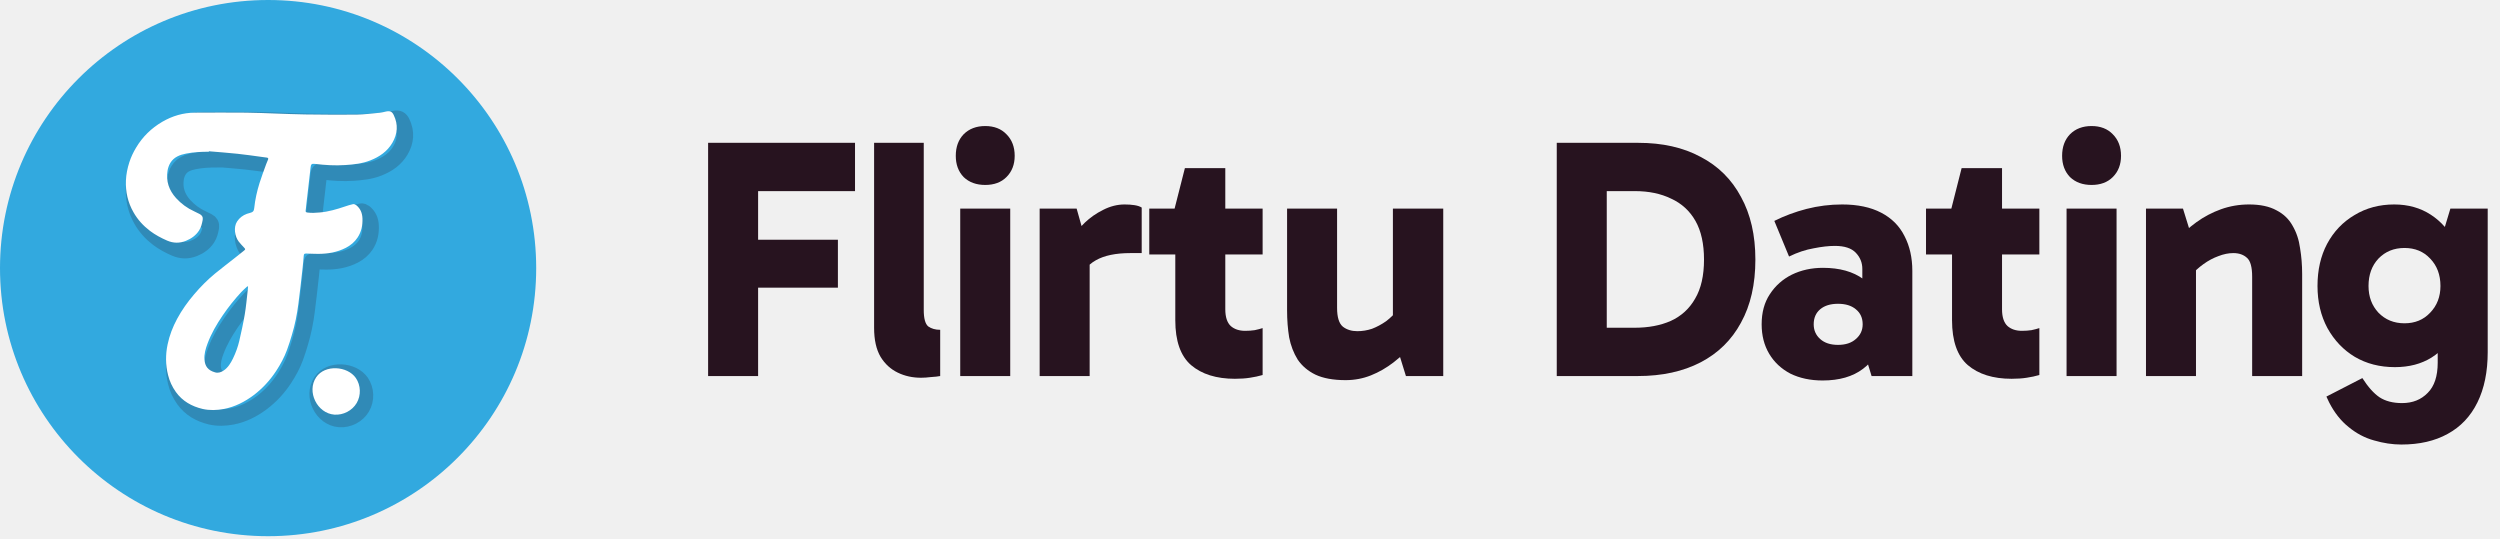
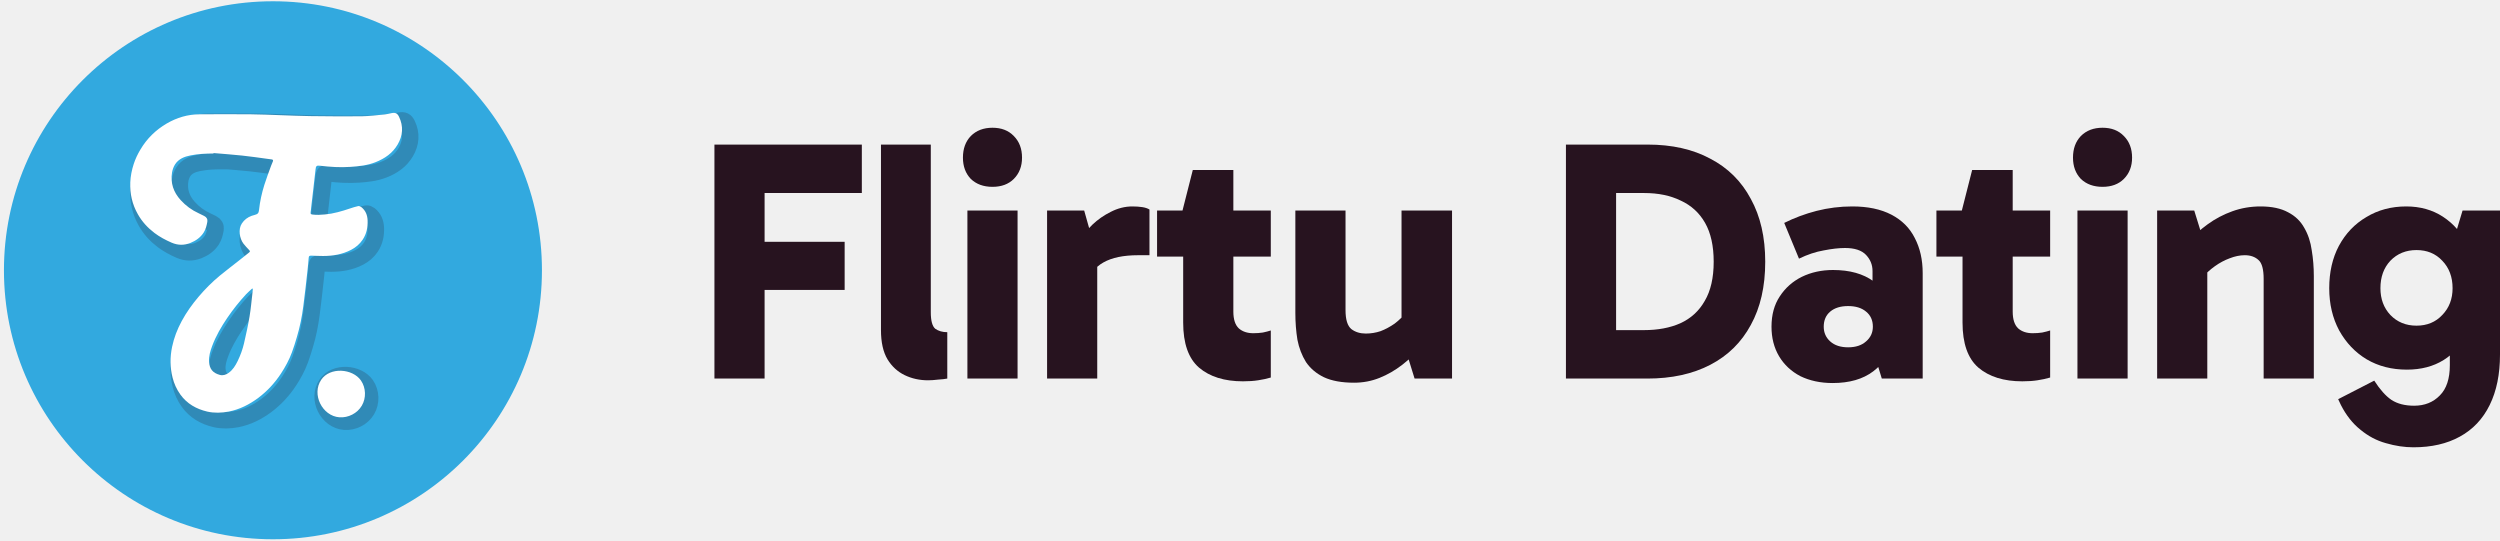
- <svg xmlns="http://www.w3.org/2000/svg" width="144" height="31" viewBox="0 0 144 31" fill="none">
-   <rect width="30.885" height="30.885" rx="15.442" fill="#32A9DF" />
-   <g clip-path="url(#clip0_107_303)">
-     <g clip-path="url(#clip1_107_303)">
-       <g clip-path="url(#clip2_107_303)">
-         <path opacity="0.21" d="M19.555 24.134C20.063 24.171 20.585 23.905 20.841 23.466C21.1 23.027 21.082 22.444 20.793 22.023C20.311 21.329 19.011 21.236 18.511 21.978C17.948 22.816 18.567 24.06 19.555 24.134Z" stroke="#27131F" stroke-width="0.95" stroke-miterlimit="10" />
-         <path opacity="0.21" d="M12.497 9.171C12.056 9.171 11.619 9.193 11.189 9.278C10.83 9.348 10.493 9.477 10.289 9.802C10.204 9.939 10.145 10.105 10.119 10.264C10.022 10.865 10.2 11.389 10.611 11.843C10.908 12.168 11.252 12.423 11.652 12.604C11.76 12.652 11.86 12.707 11.967 12.758C12.104 12.825 12.171 12.943 12.145 13.094C12.104 13.308 12.056 13.523 11.934 13.711C11.749 13.995 11.486 14.18 11.174 14.305C10.811 14.449 10.46 14.445 10.097 14.29C9.748 14.139 9.415 13.962 9.111 13.733C8.722 13.438 8.396 13.083 8.155 12.655C7.833 12.09 7.696 11.478 7.722 10.832C7.737 10.47 7.807 10.12 7.918 9.776C8.015 9.481 8.144 9.208 8.304 8.942C8.678 8.311 9.185 7.816 9.815 7.447C10.4 7.108 11.026 6.927 11.697 6.92C12.678 6.912 13.66 6.912 14.642 6.92C15.212 6.923 15.783 6.953 16.353 6.971C16.916 6.99 17.483 7.015 18.046 7.023C19.031 7.034 20.016 7.045 20.998 7.034C21.442 7.027 21.891 6.971 22.335 6.927C22.465 6.916 22.591 6.879 22.717 6.853C22.943 6.809 23.054 6.86 23.15 7.063C23.413 7.61 23.369 8.145 23.069 8.658C22.776 9.156 22.328 9.463 21.802 9.669C21.335 9.854 20.846 9.905 20.354 9.939C19.772 9.979 19.194 9.942 18.616 9.872C18.416 9.846 18.375 9.891 18.357 10.09C18.32 10.455 18.272 10.821 18.231 11.19C18.186 11.552 18.146 11.917 18.105 12.279C18.094 12.367 18.094 12.456 18.075 12.544C18.057 12.637 18.094 12.662 18.179 12.674C18.416 12.707 18.653 12.692 18.89 12.67C19.39 12.626 19.864 12.485 20.335 12.327C20.491 12.275 20.646 12.223 20.805 12.19C20.861 12.179 20.939 12.212 20.987 12.249C21.231 12.445 21.335 12.707 21.346 13.013C21.361 13.412 21.287 13.784 21.061 14.12C20.894 14.371 20.668 14.56 20.402 14.7C19.898 14.962 19.353 15.054 18.79 15.054C18.572 15.054 18.353 15.043 18.135 15.036C17.99 15.032 17.972 15.05 17.96 15.194C17.942 15.409 17.927 15.623 17.901 15.837C17.823 16.534 17.749 17.228 17.657 17.926C17.579 18.531 17.46 19.133 17.283 19.72C17.194 20.011 17.109 20.303 17.001 20.587C16.842 21.019 16.623 21.421 16.371 21.805C16.02 22.34 15.59 22.809 15.075 23.196C14.564 23.576 14.004 23.864 13.371 23.986C12.96 24.064 12.545 24.078 12.137 23.986C11.515 23.838 10.978 23.54 10.597 23.008C10.385 22.713 10.237 22.388 10.148 22.034C10 21.447 10 20.86 10.122 20.269C10.23 19.753 10.419 19.265 10.671 18.797C10.945 18.287 11.278 17.822 11.652 17.383C12.019 16.951 12.419 16.549 12.856 16.187C13.241 15.874 13.638 15.571 14.03 15.261C14.197 15.132 14.364 15.002 14.527 14.866C14.612 14.796 14.608 14.781 14.534 14.7C14.427 14.582 14.312 14.471 14.216 14.342C13.997 14.05 13.904 13.523 14.127 13.187C14.264 12.976 14.456 12.832 14.69 12.747C14.749 12.725 14.808 12.71 14.867 12.696C15.038 12.652 15.094 12.592 15.112 12.419C15.164 11.924 15.271 11.441 15.419 10.968C15.534 10.599 15.675 10.238 15.805 9.876C15.834 9.791 15.875 9.706 15.908 9.621C15.931 9.562 15.919 9.522 15.845 9.511C15.753 9.499 15.664 9.485 15.571 9.474C15.094 9.411 14.619 9.337 14.142 9.289C13.597 9.23 13.049 9.193 12.501 9.145C12.501 9.152 12.501 9.164 12.497 9.171ZM14.76 16.94C14.749 16.933 14.734 16.929 14.723 16.922C14.604 17.032 14.482 17.136 14.371 17.254C13.979 17.678 13.619 18.129 13.293 18.608C12.949 19.114 12.641 19.646 12.426 20.221C12.315 20.517 12.226 20.819 12.249 21.137C12.278 21.528 12.449 21.768 12.871 21.882C13.049 21.93 13.215 21.871 13.36 21.772C13.608 21.602 13.76 21.351 13.89 21.085C14.049 20.757 14.175 20.417 14.256 20.063C14.371 19.557 14.486 19.051 14.571 18.538C14.649 18.081 14.686 17.619 14.742 17.158C14.749 17.088 14.753 17.014 14.76 16.94Z" stroke="#27131F" stroke-width="0.95" stroke-miterlimit="10" />
-         <path d="M12.028 8.739C11.587 8.739 11.15 8.761 10.72 8.846C10.361 8.916 10.024 9.046 9.82 9.37C9.735 9.507 9.676 9.673 9.65 9.832C9.554 10.433 9.731 10.957 10.143 11.412C10.439 11.736 10.784 11.991 11.184 12.172C11.291 12.22 11.391 12.275 11.498 12.327C11.635 12.393 11.702 12.511 11.676 12.663C11.635 12.877 11.587 13.091 11.465 13.279C11.28 13.563 11.017 13.748 10.706 13.873C10.343 14.017 9.991 14.014 9.628 13.859C9.28 13.707 8.946 13.53 8.642 13.301C8.253 13.006 7.928 12.652 7.687 12.223C7.364 11.659 7.227 11.046 7.253 10.4C7.268 10.039 7.339 9.688 7.45 9.345C7.546 9.049 7.676 8.776 7.835 8.51C8.209 7.879 8.716 7.385 9.346 7.016C9.931 6.676 10.557 6.492 11.228 6.488C12.21 6.481 13.191 6.481 14.173 6.488C14.743 6.492 15.314 6.521 15.884 6.54C16.447 6.558 17.014 6.584 17.577 6.591C18.562 6.602 19.548 6.613 20.529 6.602C20.974 6.595 21.422 6.54 21.866 6.495C21.996 6.484 22.122 6.447 22.248 6.421C22.474 6.377 22.585 6.429 22.681 6.632C22.944 7.178 22.9 7.713 22.6 8.226C22.307 8.725 21.859 9.031 21.333 9.238C20.866 9.422 20.377 9.474 19.885 9.507C19.303 9.548 18.725 9.511 18.147 9.441C17.947 9.415 17.907 9.459 17.888 9.658C17.851 10.024 17.803 10.389 17.762 10.758C17.718 11.12 17.677 11.485 17.636 11.847C17.625 11.936 17.625 12.024 17.607 12.113C17.588 12.205 17.625 12.231 17.71 12.242C17.947 12.275 18.184 12.26 18.422 12.238C18.922 12.194 19.396 12.054 19.866 11.895C20.022 11.843 20.177 11.792 20.337 11.758C20.392 11.747 20.47 11.781 20.518 11.818C20.763 12.013 20.866 12.275 20.878 12.582C20.892 12.98 20.818 13.353 20.592 13.689C20.426 13.94 20.2 14.128 19.933 14.268C19.429 14.53 18.885 14.623 18.322 14.623C18.103 14.623 17.884 14.611 17.666 14.604C17.521 14.6 17.503 14.619 17.492 14.763C17.473 14.977 17.459 15.191 17.433 15.405C17.355 16.103 17.281 16.797 17.188 17.494C17.11 18.099 16.992 18.701 16.814 19.288C16.725 19.579 16.64 19.871 16.532 20.155C16.373 20.587 16.155 20.989 15.903 21.373C15.551 21.908 15.121 22.377 14.606 22.765C14.095 23.145 13.536 23.433 12.902 23.555C12.491 23.632 12.076 23.647 11.669 23.555C11.046 23.407 10.509 23.108 10.128 22.576C9.917 22.281 9.768 21.956 9.68 21.602C9.531 21.015 9.531 20.428 9.654 19.838C9.761 19.321 9.95 18.834 10.202 18.365C10.476 17.856 10.809 17.391 11.184 16.951C11.55 16.52 11.95 16.117 12.387 15.756C12.773 15.442 13.169 15.139 13.562 14.829C13.728 14.7 13.895 14.571 14.058 14.434C14.143 14.364 14.139 14.35 14.065 14.268C13.958 14.15 13.843 14.039 13.747 13.91C13.528 13.619 13.436 13.091 13.658 12.755C13.795 12.545 13.988 12.401 14.221 12.316C14.28 12.294 14.339 12.279 14.399 12.264C14.569 12.22 14.625 12.161 14.643 11.987C14.695 11.493 14.803 11.009 14.951 10.537C15.066 10.168 15.206 9.806 15.336 9.444C15.366 9.359 15.406 9.274 15.44 9.19C15.462 9.131 15.451 9.09 15.377 9.079C15.284 9.068 15.195 9.053 15.103 9.042C14.625 8.979 14.151 8.905 13.673 8.857C13.128 8.798 12.58 8.761 12.032 8.713C12.032 8.721 12.028 8.728 12.028 8.739ZM14.288 16.509C14.277 16.501 14.262 16.497 14.251 16.49C14.132 16.601 14.01 16.704 13.899 16.822C13.506 17.247 13.147 17.697 12.821 18.177C12.476 18.683 12.169 19.214 11.954 19.79C11.843 20.085 11.754 20.388 11.776 20.705C11.806 21.096 11.976 21.336 12.399 21.451C12.576 21.499 12.743 21.44 12.887 21.34C13.136 21.17 13.287 20.919 13.417 20.654C13.576 20.325 13.702 19.985 13.784 19.631C13.899 19.125 14.014 18.62 14.099 18.107C14.177 17.649 14.214 17.188 14.269 16.726C14.28 16.656 14.284 16.582 14.288 16.509Z" fill="white" />
-         <path d="M19.259 23.883C19.766 23.92 20.288 23.654 20.544 23.215C20.803 22.776 20.785 22.192 20.496 21.772C20.014 21.078 18.714 20.986 18.214 21.727C17.651 22.562 18.27 23.809 19.259 23.883Z" fill="white" />
+ <svg xmlns="http://www.w3.org/2000/svg" width="185" height="40" viewBox="0 0 185 40" fill="none">
+   <rect x="0.292" y="0.094" width="39.812" height="39.812" rx="19.906" fill="#32A9DF" />
+   <g clip-path="url(#clip0_113_3906)">
+     <g clip-path="url(#clip1_113_3906)">
+       <g clip-path="url(#clip2_113_3906)">
+         <path opacity="0.21" d="M25.499 31.204C26.153 31.251 26.826 30.909 27.156 30.343C27.49 29.776 27.466 29.025 27.094 28.482C26.473 27.588 24.797 27.469 24.152 28.425C23.427 29.505 24.224 31.108 25.499 31.204Z" stroke="#27131F" stroke-width="1.224" stroke-miterlimit="10" />
+         <path opacity="0.21" d="M16.401 11.916C15.832 11.916 15.269 11.944 14.715 12.054C14.252 12.144 13.817 12.311 13.555 12.729C13.445 12.906 13.368 13.12 13.335 13.324C13.211 14.1 13.44 14.775 13.97 15.361C14.352 15.779 14.796 16.108 15.312 16.341C15.45 16.402 15.579 16.474 15.718 16.54C15.894 16.626 15.98 16.778 15.947 16.973C15.894 17.249 15.832 17.525 15.675 17.768C15.436 18.134 15.097 18.372 14.696 18.534C14.228 18.719 13.774 18.715 13.306 18.515C12.857 18.32 12.428 18.091 12.036 17.796C11.535 17.416 11.115 16.959 10.804 16.407C10.389 15.679 10.212 14.889 10.246 14.057C10.265 13.591 10.355 13.139 10.499 12.696C10.623 12.316 10.79 11.963 10.995 11.621C11.478 10.807 12.132 10.17 12.944 9.694C13.698 9.256 14.505 9.023 15.369 9.014C16.634 9.004 17.9 9.004 19.165 9.014C19.901 9.019 20.636 9.057 21.371 9.08C22.097 9.104 22.828 9.137 23.553 9.147C24.823 9.161 26.093 9.176 27.359 9.161C27.932 9.152 28.51 9.08 29.083 9.023C29.25 9.009 29.412 8.961 29.574 8.928C29.866 8.871 30.009 8.938 30.133 9.199C30.472 9.903 30.415 10.593 30.028 11.255C29.651 11.897 29.073 12.292 28.395 12.558C27.793 12.796 27.163 12.863 26.528 12.906C25.778 12.958 25.034 12.91 24.289 12.82C24.031 12.787 23.978 12.844 23.954 13.101C23.907 13.572 23.845 14.043 23.792 14.518C23.735 14.985 23.682 15.456 23.63 15.922C23.615 16.036 23.615 16.15 23.591 16.265C23.568 16.383 23.615 16.417 23.725 16.431C24.031 16.474 24.336 16.455 24.642 16.426C25.287 16.369 25.898 16.188 26.504 15.984C26.705 15.917 26.905 15.851 27.11 15.808C27.182 15.793 27.282 15.836 27.345 15.884C27.66 16.136 27.793 16.474 27.808 16.869C27.827 17.383 27.731 17.863 27.44 18.296C27.225 18.619 26.934 18.862 26.59 19.043C25.941 19.381 25.239 19.5 24.513 19.5C24.231 19.5 23.95 19.485 23.668 19.476C23.482 19.471 23.458 19.495 23.443 19.68C23.419 19.956 23.401 20.232 23.367 20.508C23.267 21.407 23.171 22.302 23.052 23.201C22.952 23.981 22.799 24.757 22.57 25.513C22.455 25.889 22.345 26.265 22.207 26.631C22.001 27.188 21.72 27.707 21.395 28.201C20.941 28.891 20.387 29.495 19.724 29.995C19.065 30.485 18.344 30.856 17.527 31.013C16.997 31.113 16.462 31.132 15.937 31.013C15.135 30.823 14.443 30.438 13.951 29.753C13.679 29.372 13.488 28.953 13.373 28.496C13.182 27.74 13.182 26.983 13.34 26.222C13.478 25.556 13.722 24.928 14.046 24.324C14.4 23.667 14.829 23.068 15.312 22.502C15.784 21.945 16.3 21.427 16.864 20.96C17.36 20.556 17.871 20.166 18.377 19.766C18.592 19.6 18.807 19.433 19.017 19.257C19.127 19.167 19.122 19.148 19.027 19.043C18.888 18.891 18.74 18.748 18.616 18.581C18.334 18.206 18.215 17.525 18.501 17.092C18.678 16.821 18.926 16.636 19.227 16.526C19.304 16.498 19.38 16.479 19.456 16.459C19.676 16.402 19.748 16.326 19.772 16.103C19.838 15.465 19.977 14.842 20.168 14.233C20.316 13.757 20.497 13.291 20.664 12.825C20.703 12.715 20.755 12.606 20.798 12.496C20.827 12.42 20.812 12.368 20.717 12.354C20.598 12.339 20.483 12.32 20.364 12.306C19.748 12.225 19.137 12.13 18.52 12.068C17.819 11.992 17.112 11.944 16.405 11.883C16.405 11.892 16.405 11.906 16.401 11.916ZM19.318 21.931C19.304 21.921 19.285 21.917 19.27 21.907C19.117 22.05 18.96 22.183 18.817 22.335C18.31 22.882 17.847 23.463 17.427 24.081C16.983 24.733 16.587 25.418 16.31 26.16C16.166 26.541 16.052 26.931 16.081 27.34C16.119 27.845 16.338 28.154 16.883 28.301C17.112 28.363 17.327 28.287 17.513 28.159C17.833 27.94 18.029 27.616 18.196 27.274C18.401 26.85 18.564 26.413 18.669 25.956C18.817 25.304 18.965 24.652 19.074 23.991C19.175 23.401 19.223 22.806 19.294 22.212C19.304 22.121 19.308 22.026 19.318 21.931Z" stroke="#27131F" stroke-width="1.224" stroke-miterlimit="10" />
+         <path d="M15.796 11.36C15.228 11.36 14.664 11.388 14.111 11.498C13.647 11.588 13.213 11.755 12.95 12.173C12.84 12.349 12.764 12.563 12.73 12.768C12.606 13.543 12.836 14.219 13.366 14.804C13.748 15.223 14.192 15.551 14.707 15.784C14.846 15.846 14.975 15.917 15.113 15.984C15.29 16.07 15.376 16.222 15.342 16.417C15.29 16.693 15.228 16.969 15.07 17.212C14.832 17.578 14.492 17.816 14.091 17.977C13.623 18.163 13.17 18.158 12.702 17.958C12.253 17.763 11.823 17.535 11.432 17.24C10.93 16.859 10.51 16.403 10.2 15.851C9.784 15.123 9.608 14.333 9.641 13.501C9.66 13.034 9.751 12.582 9.894 12.14C10.018 11.759 10.185 11.407 10.391 11.065C10.873 10.251 11.527 9.614 12.339 9.138C13.093 8.7 13.9 8.462 14.765 8.457C16.03 8.448 17.295 8.448 18.561 8.457C19.296 8.462 20.031 8.5 20.767 8.524C21.492 8.548 22.223 8.581 22.949 8.591C24.219 8.605 25.489 8.619 26.754 8.605C27.327 8.595 27.905 8.524 28.478 8.467C28.645 8.453 28.808 8.405 28.97 8.372C29.261 8.315 29.404 8.381 29.529 8.643C29.867 9.347 29.81 10.037 29.424 10.698C29.046 11.341 28.468 11.735 27.791 12.002C27.189 12.24 26.559 12.306 25.924 12.349C25.174 12.402 24.429 12.354 23.684 12.264C23.426 12.23 23.374 12.287 23.35 12.544C23.302 13.015 23.24 13.486 23.188 13.962C23.13 14.428 23.078 14.899 23.025 15.366C23.011 15.48 23.011 15.594 22.987 15.708C22.963 15.827 23.011 15.86 23.121 15.875C23.426 15.917 23.732 15.898 24.037 15.87C24.682 15.813 25.293 15.632 25.9 15.427C26.1 15.361 26.301 15.294 26.506 15.251C26.578 15.237 26.678 15.28 26.74 15.328C27.055 15.58 27.189 15.917 27.203 16.312C27.222 16.826 27.127 17.307 26.835 17.74C26.621 18.063 26.329 18.306 25.986 18.487C25.336 18.824 24.634 18.943 23.909 18.943C23.627 18.943 23.345 18.929 23.063 18.919C22.877 18.915 22.853 18.939 22.839 19.124C22.815 19.4 22.796 19.676 22.762 19.952C22.662 20.851 22.567 21.745 22.447 22.645C22.347 23.425 22.194 24.201 21.965 24.957C21.851 25.333 21.741 25.709 21.602 26.075C21.397 26.632 21.115 27.15 20.791 27.645C20.337 28.335 19.783 28.939 19.119 29.439C18.46 29.929 17.739 30.3 16.923 30.457C16.393 30.557 15.858 30.576 15.333 30.457C14.531 30.267 13.838 29.881 13.347 29.196C13.074 28.816 12.883 28.397 12.769 27.94C12.578 27.184 12.578 26.427 12.735 25.666C12.874 25 13.117 24.372 13.442 23.768C13.795 23.111 14.225 22.512 14.707 21.945C15.18 21.389 15.696 20.87 16.259 20.404C16.756 20 17.267 19.609 17.773 19.21C17.988 19.043 18.203 18.877 18.413 18.701C18.523 18.61 18.518 18.591 18.422 18.487C18.284 18.334 18.136 18.192 18.012 18.025C17.73 17.649 17.61 16.969 17.897 16.536C18.074 16.265 18.322 16.079 18.623 15.97C18.699 15.941 18.776 15.922 18.852 15.903C19.072 15.846 19.143 15.77 19.167 15.546C19.234 14.909 19.372 14.286 19.563 13.677C19.711 13.201 19.893 12.735 20.06 12.268C20.098 12.159 20.151 12.049 20.194 11.94C20.222 11.864 20.208 11.812 20.113 11.797C19.993 11.783 19.878 11.764 19.759 11.75C19.143 11.669 18.532 11.574 17.916 11.512C17.214 11.436 16.508 11.388 15.801 11.326C15.801 11.336 15.796 11.345 15.796 11.36ZM18.709 21.375C18.694 21.365 18.675 21.36 18.661 21.351C18.508 21.493 18.351 21.627 18.207 21.779C17.701 22.326 17.238 22.906 16.818 23.525C16.374 24.177 15.977 24.862 15.7 25.604C15.557 25.985 15.443 26.375 15.471 26.784C15.509 27.288 15.729 27.598 16.273 27.745C16.503 27.807 16.718 27.731 16.904 27.602C17.224 27.383 17.419 27.06 17.587 26.717C17.792 26.294 17.954 25.856 18.059 25.399C18.207 24.748 18.355 24.096 18.465 23.434C18.565 22.845 18.613 22.25 18.685 21.655C18.699 21.565 18.704 21.47 18.709 21.375Z" fill="white" />
+         <path d="M25.117 30.88C25.771 30.928 26.444 30.585 26.774 30.019C27.108 29.453 27.084 28.701 26.712 28.159C26.091 27.264 24.415 27.145 23.77 28.102C23.044 29.177 23.842 30.785 25.117 30.88Z" fill="white" />
      </g>
    </g>
  </g>
-   <path d="M42.819 16.571V13.809H48.263V16.571H42.819ZM43.667 21.66H40.787V8.227H49.249V11.008H42.661L43.667 9.805V21.66Z" fill="#27131F" />
-   <path d="M53.05 21.758C52.563 21.758 52.116 21.66 51.709 21.462C51.301 21.265 50.972 20.963 50.722 20.555C50.473 20.134 50.348 19.575 50.348 18.878V8.227H53.208V17.853C53.208 18.339 53.293 18.655 53.464 18.8C53.648 18.931 53.879 18.997 54.155 18.997V21.66C54.023 21.686 53.846 21.706 53.622 21.719C53.412 21.745 53.221 21.758 53.05 21.758Z" fill="#27131F" />
-   <path d="M58.189 21.66H55.309V12.014H58.189V21.66ZM55.053 8.976C55.053 8.463 55.204 8.049 55.506 7.734C55.822 7.418 56.236 7.26 56.749 7.26C57.262 7.26 57.67 7.418 57.972 7.734C58.288 8.049 58.446 8.463 58.446 8.976C58.446 9.476 58.288 9.884 57.972 10.199C57.67 10.502 57.262 10.653 56.749 10.653C56.236 10.653 55.822 10.502 55.506 10.199C55.204 9.884 55.053 9.476 55.053 8.976Z" fill="#27131F" />
-   <path d="M62.014 12.014L62.764 14.677V21.66H59.884V12.014H62.014ZM62.132 16.275L61.639 16.058V13.829L61.817 13.592C61.974 13.368 62.198 13.112 62.487 12.823C62.79 12.534 63.138 12.29 63.533 12.093C63.941 11.883 64.355 11.777 64.775 11.777C64.986 11.777 65.177 11.79 65.347 11.817C65.519 11.843 65.657 11.889 65.762 11.955V14.578H65.111C64.269 14.578 63.605 14.716 63.119 14.993C62.645 15.256 62.316 15.683 62.132 16.275Z" fill="#27131F" />
-   <path d="M71.129 21.818C70.064 21.818 69.222 21.555 68.604 21.029C67.999 20.503 67.697 19.641 67.697 18.445V12.132L67.657 12.014L68.249 9.686H70.577V17.813C70.577 18.26 70.682 18.583 70.892 18.78C71.103 18.964 71.379 19.056 71.721 19.056C71.918 19.056 72.102 19.043 72.273 19.017C72.457 18.977 72.608 18.938 72.727 18.898V21.601C72.503 21.666 72.26 21.719 71.997 21.758C71.747 21.798 71.458 21.818 71.129 21.818ZM66.198 14.657V12.014H72.727V14.657H66.198Z" fill="#27131F" />
-   <path d="M77.509 21.896C76.799 21.896 76.221 21.791 75.773 21.581C75.34 21.37 74.998 21.081 74.748 20.713C74.511 20.332 74.347 19.904 74.255 19.431C74.176 18.944 74.136 18.431 74.136 17.892V12.014H77.016V17.734C77.016 18.274 77.128 18.635 77.352 18.819C77.575 18.99 77.851 19.076 78.18 19.076C78.469 19.076 78.752 19.03 79.028 18.938C79.304 18.832 79.574 18.688 79.837 18.504C80.1 18.306 80.337 18.07 80.547 17.794L81.04 19.253H80.231V12.014H83.131V21.66H80.981L80.389 19.746L81.376 19.825C81.06 20.194 80.692 20.542 80.271 20.871C79.863 21.186 79.429 21.436 78.969 21.62C78.509 21.804 78.022 21.896 77.509 21.896Z" fill="#27131F" />
-   <path d="M89.669 21.66V8.227H94.364C95.758 8.227 96.955 8.496 97.954 9.036C98.967 9.562 99.743 10.331 100.282 11.343C100.834 12.343 101.11 13.546 101.11 14.953C101.11 16.373 100.834 17.583 100.282 18.583C99.743 19.582 98.967 20.345 97.954 20.871C96.942 21.397 95.738 21.66 94.344 21.66H89.669ZM92.549 19.963L91.405 18.878H94.147C94.949 18.878 95.646 18.747 96.238 18.484C96.843 18.208 97.31 17.78 97.639 17.202C97.981 16.623 98.151 15.874 98.151 14.953C98.151 14.046 97.987 13.303 97.658 12.724C97.329 12.146 96.863 11.718 96.258 11.442C95.666 11.153 94.969 11.008 94.167 11.008H91.267L92.549 10.16V19.963Z" fill="#27131F" />
-   <path d="M104.982 21.916C104.285 21.916 103.667 21.785 103.128 21.522C102.602 21.245 102.194 20.864 101.905 20.378C101.615 19.891 101.471 19.326 101.471 18.681C101.471 17.997 101.628 17.419 101.944 16.945C102.26 16.459 102.681 16.084 103.207 15.821C103.746 15.558 104.344 15.427 105.002 15.427C105.961 15.427 106.737 15.643 107.329 16.078C107.921 16.511 108.315 17.136 108.513 17.951L107.27 17.734V15.486C107.27 15.131 107.145 14.822 106.895 14.559C106.645 14.296 106.244 14.164 105.692 14.164C105.337 14.164 104.929 14.21 104.469 14.302C104.009 14.381 103.535 14.539 103.049 14.776L102.201 12.724C102.779 12.435 103.397 12.205 104.055 12.034C104.725 11.863 105.409 11.777 106.106 11.777C107 11.777 107.75 11.935 108.355 12.251C108.96 12.566 109.407 13.014 109.696 13.592C109.999 14.171 110.15 14.841 110.15 15.604V21.66H107.803L107.23 19.786L108.513 19.391C108.302 20.18 107.901 20.798 107.309 21.245C106.718 21.693 105.942 21.916 104.982 21.916ZM105.869 19.865C106.303 19.865 106.645 19.753 106.895 19.529C107.158 19.306 107.29 19.023 107.29 18.681C107.29 18.313 107.158 18.024 106.895 17.813C106.645 17.603 106.303 17.498 105.869 17.498C105.435 17.498 105.094 17.603 104.844 17.813C104.594 18.024 104.469 18.313 104.469 18.681C104.469 19.023 104.594 19.306 104.844 19.529C105.094 19.753 105.435 19.865 105.869 19.865Z" fill="#27131F" />
-   <path d="M115.869 21.818C114.804 21.818 113.962 21.555 113.344 21.029C112.74 20.503 112.437 19.641 112.437 18.445V12.132L112.398 12.014L112.989 9.686H115.317V17.813C115.317 18.26 115.422 18.583 115.633 18.78C115.843 18.964 116.119 19.056 116.461 19.056C116.658 19.056 116.842 19.043 117.013 19.017C117.197 18.977 117.349 18.938 117.467 18.898V21.601C117.243 21.666 117 21.719 116.737 21.758C116.487 21.798 116.198 21.818 115.869 21.818ZM110.938 14.657V12.014H117.467V14.657H110.938Z" fill="#27131F" />
-   <path d="M121.914 21.66H119.034V12.014H121.914V21.66ZM118.778 8.976C118.778 8.463 118.929 8.049 119.232 7.734C119.547 7.418 119.962 7.26 120.474 7.26C120.987 7.26 121.395 7.418 121.697 7.734C122.013 8.049 122.171 8.463 122.171 8.976C122.171 9.476 122.013 9.884 121.697 10.199C121.395 10.502 120.987 10.653 120.474 10.653C119.962 10.653 119.547 10.502 119.232 10.199C118.929 9.884 118.778 9.476 118.778 8.976Z" fill="#27131F" />
-   <path d="M129.546 11.777C130.191 11.777 130.717 11.889 131.124 12.113C131.532 12.323 131.841 12.619 132.051 13C132.275 13.382 132.42 13.816 132.485 14.302C132.564 14.776 132.604 15.269 132.604 15.782V21.66H129.724V15.939C129.724 15.387 129.625 15.025 129.428 14.854C129.231 14.67 128.968 14.578 128.639 14.578C128.363 14.578 128.073 14.637 127.771 14.756C127.482 14.861 127.199 15.012 126.923 15.21C126.647 15.407 126.403 15.63 126.193 15.88L125.68 14.421H126.489V21.66H123.609V12.014H125.739L126.331 13.927L125.345 13.848C125.687 13.467 126.075 13.119 126.508 12.803C126.942 12.488 127.416 12.238 127.929 12.053C128.442 11.869 128.981 11.777 129.546 11.777Z" fill="#27131F" />
-   <path d="M138.321 25.605C137.808 25.605 137.282 25.526 136.743 25.368C136.217 25.224 135.73 24.967 135.283 24.599C134.836 24.244 134.461 23.77 134.159 23.179L134.001 22.843L136.072 21.778C136.401 22.291 136.73 22.659 137.059 22.883C137.401 23.106 137.834 23.218 138.36 23.218C138.965 23.218 139.459 23.021 139.84 22.626C140.221 22.245 140.412 21.666 140.412 20.89V18.287H140.609V14.44H140.412L141.142 12.014H143.292V20.279C143.292 21.41 143.095 22.377 142.7 23.179C142.306 23.981 141.734 24.586 140.984 24.993C140.248 25.401 139.36 25.605 138.321 25.605ZM137.946 21.147C137.078 21.147 136.309 20.95 135.638 20.555C134.981 20.161 134.455 19.608 134.06 18.898C133.679 18.188 133.488 17.379 133.488 16.472C133.488 15.552 133.672 14.743 134.041 14.046C134.422 13.336 134.948 12.783 135.619 12.389C136.289 11.981 137.052 11.777 137.907 11.777C138.709 11.777 139.413 11.975 140.017 12.369C140.622 12.764 141.096 13.309 141.438 14.006C141.78 14.703 141.951 15.525 141.951 16.472C141.951 17.445 141.786 18.28 141.457 18.977C141.129 19.674 140.662 20.213 140.057 20.595C139.465 20.963 138.762 21.147 137.946 21.147ZM138.499 18.622C139.103 18.622 139.597 18.418 139.978 18.011C140.372 17.603 140.57 17.09 140.57 16.472C140.57 15.828 140.372 15.302 139.978 14.894C139.597 14.486 139.103 14.283 138.499 14.283C137.894 14.283 137.394 14.486 136.999 14.894C136.618 15.302 136.427 15.828 136.427 16.472C136.427 17.09 136.618 17.603 136.999 18.011C137.394 18.418 137.894 18.622 138.499 18.622Z" fill="#27131F" />
+   <path d="M55.487 21.454V17.895H62.504V21.454H55.487ZM56.58 28.014H52.868V10.699H63.776V14.284H55.283L56.58 12.733V28.014Z" fill="#27131F" />
+   <path d="M68.675 28.142C68.048 28.142 67.472 28.014 66.946 27.76C66.421 27.506 65.997 27.116 65.675 26.59C65.353 26.048 65.192 25.328 65.192 24.429V10.699H68.879V23.107C68.879 23.734 68.989 24.141 69.209 24.328C69.447 24.497 69.743 24.582 70.099 24.582V28.014C69.93 28.048 69.701 28.074 69.413 28.091C69.141 28.125 68.896 28.142 68.675 28.142Z" fill="#27131F" />
+   <path d="M75.3 28.014H71.588V15.581H75.3V28.014ZM71.257 11.665C71.257 11.004 71.452 10.47 71.842 10.063C72.249 9.656 72.782 9.453 73.444 9.453C74.105 9.453 74.63 9.656 75.02 10.063C75.427 10.47 75.63 11.004 75.63 11.665C75.63 12.309 75.427 12.835 75.02 13.242C74.63 13.631 74.105 13.826 73.444 13.826C72.782 13.826 72.249 13.631 71.842 13.242C71.452 12.835 71.257 12.309 71.257 11.665Z" fill="#27131F" />
+   <path d="M80.23 15.581L81.196 19.013V28.014H77.484V15.581H80.23ZM80.383 21.073L79.747 20.793V17.92L79.976 17.615C80.179 17.327 80.468 16.996 80.84 16.623C81.23 16.25 81.68 15.937 82.188 15.682C82.713 15.411 83.247 15.276 83.79 15.276C84.061 15.276 84.307 15.293 84.527 15.326C84.748 15.36 84.926 15.42 85.061 15.504V18.886H84.222C83.137 18.886 82.281 19.064 81.654 19.42C81.044 19.759 80.62 20.31 80.383 21.073Z" fill="#27131F" />
+   <path d="M91.98 28.218C90.607 28.218 89.522 27.879 88.725 27.201C87.945 26.523 87.555 25.412 87.555 23.87V15.733L87.505 15.581L88.267 12.58H91.268V23.056C91.268 23.633 91.403 24.048 91.674 24.302C91.946 24.539 92.302 24.658 92.743 24.658C92.997 24.658 93.234 24.641 93.454 24.607C93.692 24.556 93.887 24.506 94.039 24.455V27.938C93.751 28.023 93.437 28.091 93.098 28.142C92.776 28.192 92.403 28.218 91.98 28.218ZM85.623 18.988V15.581H94.039V18.988H85.623Z" fill="#27131F" />
+   <path d="M100.204 28.32C99.289 28.32 98.543 28.184 97.967 27.913C97.407 27.641 96.966 27.268 96.644 26.794C96.339 26.302 96.127 25.751 96.009 25.141C95.907 24.514 95.856 23.853 95.856 23.158V15.581H99.569V22.954C99.569 23.649 99.713 24.116 100.001 24.353C100.289 24.573 100.645 24.683 101.069 24.683C101.442 24.683 101.806 24.624 102.162 24.506C102.518 24.37 102.866 24.183 103.205 23.946C103.544 23.692 103.849 23.387 104.12 23.031L104.756 24.912H103.713V15.581H107.451V28.014H104.679L103.916 25.548L105.188 25.65C104.781 26.124 104.306 26.573 103.764 26.997C103.238 27.404 102.679 27.726 102.086 27.963C101.492 28.201 100.865 28.32 100.204 28.32Z" fill="#27131F" />
+   <path d="M115.879 28.014V10.699H121.931C123.727 10.699 125.27 11.046 126.558 11.741C127.864 12.419 128.864 13.411 129.559 14.716C130.271 16.005 130.627 17.555 130.627 19.369C130.627 21.2 130.271 22.759 129.559 24.048C128.864 25.336 127.864 26.319 126.558 26.997C125.253 27.675 123.702 28.014 121.905 28.014H115.879ZM119.591 25.828L118.117 24.429H121.651C122.685 24.429 123.583 24.26 124.346 23.921C125.126 23.565 125.728 23.014 126.151 22.268C126.592 21.522 126.813 20.556 126.813 19.369C126.813 18.2 126.601 17.242 126.177 16.496C125.753 15.75 125.151 15.199 124.372 14.843C123.609 14.47 122.71 14.284 121.676 14.284H117.939L119.591 13.191V25.828Z" fill="#27131F" />
+   <path d="M135.617 28.345C134.719 28.345 133.922 28.175 133.227 27.836C132.549 27.48 132.024 26.989 131.651 26.362C131.278 25.734 131.091 25.006 131.091 24.175C131.091 23.294 131.295 22.548 131.701 21.937C132.108 21.31 132.651 20.827 133.329 20.488C134.024 20.149 134.795 19.98 135.643 19.98C136.88 19.98 137.88 20.259 138.643 20.819C139.406 21.378 139.914 22.183 140.169 23.234L138.567 22.954V20.056C138.567 19.598 138.406 19.2 138.084 18.861C137.761 18.522 137.244 18.352 136.533 18.352C136.075 18.352 135.549 18.412 134.956 18.53C134.363 18.632 133.753 18.835 133.125 19.14L132.032 16.496C132.778 16.123 133.575 15.826 134.422 15.606C135.287 15.386 136.168 15.276 137.066 15.276C138.219 15.276 139.185 15.479 139.965 15.886C140.745 16.293 141.321 16.869 141.694 17.615C142.084 18.361 142.279 19.225 142.279 20.208V28.014H139.253L138.516 25.599L140.169 25.09C139.897 26.107 139.38 26.904 138.618 27.48C137.855 28.057 136.855 28.345 135.617 28.345ZM136.761 25.701C137.321 25.701 137.761 25.556 138.084 25.268C138.423 24.98 138.592 24.616 138.592 24.175C138.592 23.7 138.423 23.327 138.084 23.056C137.761 22.785 137.321 22.649 136.761 22.649C136.202 22.649 135.761 22.785 135.439 23.056C135.117 23.327 134.956 23.7 134.956 24.175C134.956 24.616 135.117 24.98 135.439 25.268C135.761 25.556 136.202 25.701 136.761 25.701Z" fill="#27131F" />
+   <path d="M149.652 28.218C148.278 28.218 147.194 27.879 146.397 27.201C145.617 26.523 145.227 25.412 145.227 23.87V15.733L145.176 15.581L145.939 12.58H148.94V23.056C148.94 23.633 149.075 24.048 149.346 24.302C149.618 24.539 149.974 24.658 150.414 24.658C150.669 24.658 150.906 24.641 151.126 24.607C151.364 24.556 151.559 24.506 151.711 24.455V27.938C151.423 28.023 151.109 28.091 150.77 28.142C150.448 28.192 150.075 28.218 149.652 28.218ZM143.295 18.988V15.581H151.711V18.988H143.295Z" fill="#27131F" />
+   <path d="M157.444 28.014H153.731V15.581H157.444V28.014ZM153.401 11.665C153.401 11.004 153.596 10.47 153.986 10.063C154.393 9.656 154.927 9.453 155.588 9.453C156.249 9.453 156.774 9.656 157.164 10.063C157.571 10.47 157.774 11.004 157.774 11.665C157.774 12.309 157.571 12.835 157.164 13.242C156.774 13.631 156.249 13.826 155.588 13.826C154.927 13.826 154.393 13.631 153.986 13.242C153.596 12.835 153.401 12.309 153.401 11.665Z" fill="#27131F" />
+   <path d="M167.282 15.276C168.112 15.276 168.79 15.42 169.316 15.708C169.841 15.979 170.239 16.36 170.511 16.852C170.799 17.344 170.985 17.903 171.07 18.53C171.172 19.14 171.223 19.776 171.223 20.437V28.014H167.51V20.641C167.51 19.929 167.383 19.462 167.129 19.242C166.875 19.005 166.536 18.886 166.112 18.886C165.756 18.886 165.383 18.962 164.993 19.115C164.62 19.251 164.256 19.446 163.9 19.7C163.544 19.954 163.23 20.242 162.959 20.564L162.298 18.683H163.34V28.014H159.628V15.581H162.374L163.137 18.047L161.866 17.945C162.306 17.454 162.806 17.005 163.366 16.598C163.925 16.191 164.535 15.869 165.197 15.632C165.858 15.394 166.553 15.276 167.282 15.276Z" fill="#27131F" />
+   <path d="M178.593 33.1C177.932 33.1 177.253 32.998 176.558 32.795C175.88 32.608 175.253 32.278 174.677 31.803C174.101 31.345 173.617 30.735 173.228 29.972L173.024 29.54L175.694 28.167C176.118 28.828 176.542 29.303 176.965 29.591C177.406 29.879 177.965 30.023 178.643 30.023C179.423 30.023 180.059 29.769 180.55 29.26C181.042 28.769 181.288 28.023 181.288 27.023V23.666H181.542V18.708H181.288L182.229 15.581H185V26.235C185 27.692 184.746 28.938 184.237 29.972C183.729 31.006 182.991 31.786 182.025 32.312C181.076 32.837 179.932 33.1 178.593 33.1ZM178.11 27.353C176.991 27.353 175.999 27.099 175.135 26.59C174.287 26.082 173.609 25.37 173.1 24.455C172.609 23.539 172.363 22.497 172.363 21.327C172.363 20.141 172.6 19.098 173.075 18.2C173.567 17.284 174.245 16.572 175.109 16.064C175.974 15.538 176.957 15.276 178.059 15.276C179.093 15.276 180 15.53 180.779 16.038C181.559 16.547 182.169 17.25 182.61 18.149C183.051 19.047 183.271 20.107 183.271 21.327C183.271 22.581 183.059 23.658 182.635 24.556C182.212 25.455 181.61 26.15 180.83 26.641C180.067 27.116 179.16 27.353 178.11 27.353ZM178.821 24.099C179.601 24.099 180.237 23.836 180.728 23.31C181.237 22.785 181.491 22.124 181.491 21.327C181.491 20.497 181.237 19.819 180.728 19.293C180.237 18.767 179.601 18.505 178.821 18.505C178.042 18.505 177.398 18.767 176.889 19.293C176.397 19.819 176.152 20.497 176.152 21.327C176.152 22.124 176.397 22.785 176.889 23.31C177.398 23.836 178.042 24.099 178.821 24.099Z" fill="#27131F" />
  <defs>
-     <clipPath id="clip0_107_303">
-       <rect width="30.885" height="18.517" fill="white" transform="translate(0.000244141 6.16895)" />
+     <clipPath id="clip0_113_3906">
+       <rect width="39.812" height="23.869" fill="white" transform="translate(0.291992 8.04614)" />
    </clipPath>
-     <clipPath id="clip1_107_303">
-       <rect width="30.885" height="18.517" fill="white" transform="translate(0.000244141 6.16895)" />
+     <clipPath id="clip1_113_3906">
+       <rect width="39.812" height="23.869" fill="white" transform="translate(0.291992 8.04614)" />
    </clipPath>
-     <clipPath id="clip2_107_303">
-       <rect width="16.855" height="18.517" fill="white" transform="translate(7.01392 6.16895)" />
+     <clipPath id="clip2_113_3906">
+       <rect width="21.727" height="23.869" fill="white" transform="translate(9.33252 8.04614)" />
    </clipPath>
  </defs>
</svg>
